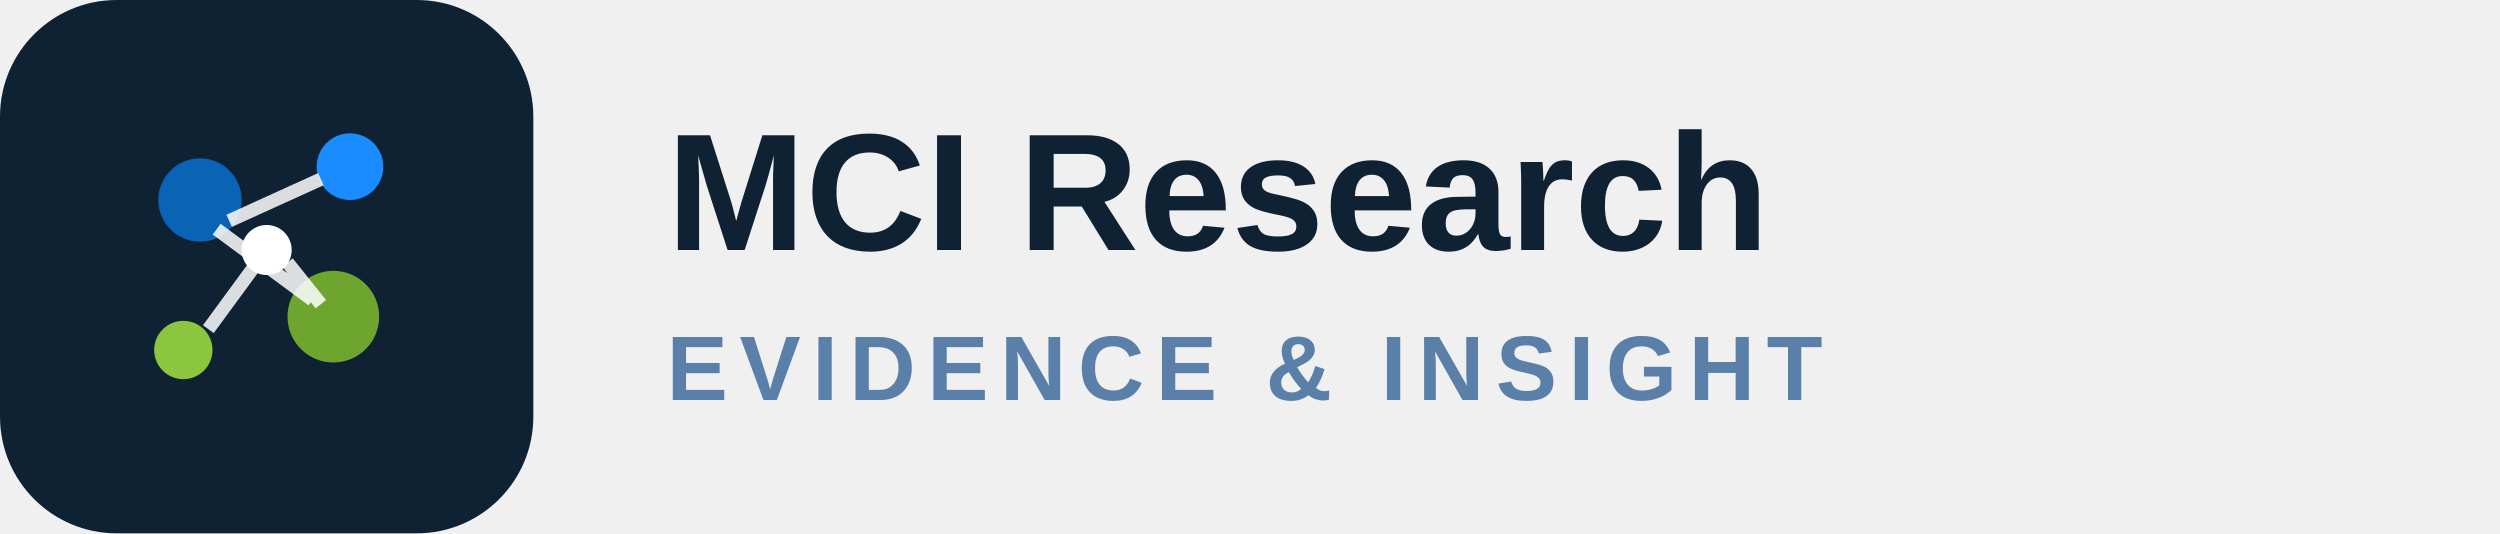
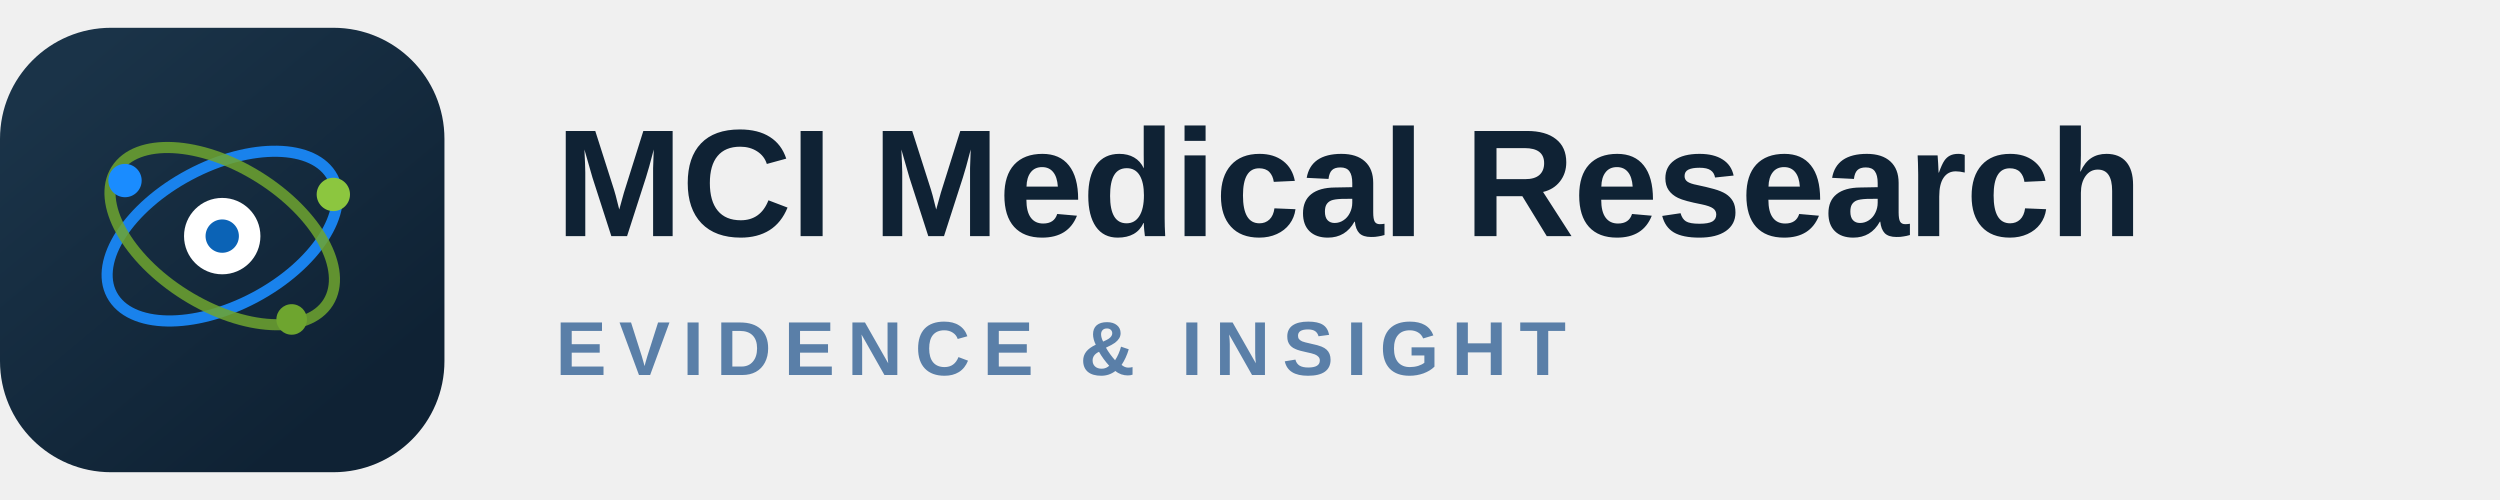
- <svg xmlns="http://www.w3.org/2000/svg" viewBox="0 0 300 64" fill="none" role="img" aria-label="MCI Research">
-   <rect x="0" y="0" width="64" height="64" rx="14" fill="#0F2234" />
-   <circle cx="24" cy="24" r="5" fill="#0B63B6" />
-   <circle cx="42" cy="20" r="4" fill="#1A8CFF" />
-   <circle cx="40" cy="38" r="5.5" fill="#6EA52F" />
-   <circle cx="22" cy="42" r="3.5" fill="#8CC63F" />
-   <circle cx="32" cy="30" r="3" fill="#fff" />
-   <path d="M27.5 26.5l11-5M26 27.5l11.5 8.5M25 39.5l5.5-7.5M34.5 31.5l4 5" stroke="#fff" stroke-width="1.6" opacity=".85" />
-   <text x="80" y="30" font-family="Manrope, Arial, sans-serif" font-size="20" font-weight="700" fill="#0F2234">MCI Research</text>
-   <text x="80" y="48" font-family="Manrope, Arial, sans-serif" font-size="11" font-weight="600" letter-spacing="1.4" fill="#5A7FA8">EVIDENCE &amp; INSIGHT</text>
+ <svg xmlns="http://www.w3.org/2000/svg" viewBox="0 0 360 72" fill="none" role="img" aria-label="MCI Medical Research">
+   <defs>
+     <linearGradient id="mrl" x1="12" y1="8" x2="52" y2="56" gradientUnits="userSpaceOnUse">
+       <stop stop-color="#1A3348" />
+       <stop offset="1" stop-color="#0F2234" />
+     </linearGradient>
+   </defs>
+   <rect x="0" y="4" width="64" height="64" rx="16" fill="url(#mrl)" />
+   <ellipse cx="32" cy="34" rx="18" ry="10" stroke="#1A8CFF" stroke-width="1.6" fill="none" opacity=".9" transform="rotate(-28 32 34)" />
+   <ellipse cx="32" cy="34" rx="18" ry="10" stroke="#6EA52F" stroke-width="1.6" fill="none" opacity=".85" transform="rotate(32 32 34)" />
+   <circle cx="32" cy="34" r="5.5" fill="#fff" />
+   <circle cx="32" cy="34" r="2.4" fill="#0B63B6" />
+   <circle cx="18" cy="26" r="2.4" fill="#1A8CFF" />
+   <circle cx="48" cy="28" r="2.4" fill="#8CC63F" />
+   <circle cx="42" cy="46" r="2.2" fill="#6EA52F" />
+   <text x="80" y="34" font-family="Manrope, Arial, Helvetica, sans-serif" font-size="22" font-weight="700" fill="#0F2234" letter-spacing="-0.2">MCI Medical Research</text>
+   <text x="80" y="54" font-family="Manrope, Arial, Helvetica, sans-serif" font-size="11" font-weight="600" letter-spacing="1.8" fill="#5A7FA8">EVIDENCE &amp; INSIGHT</text>
</svg>
